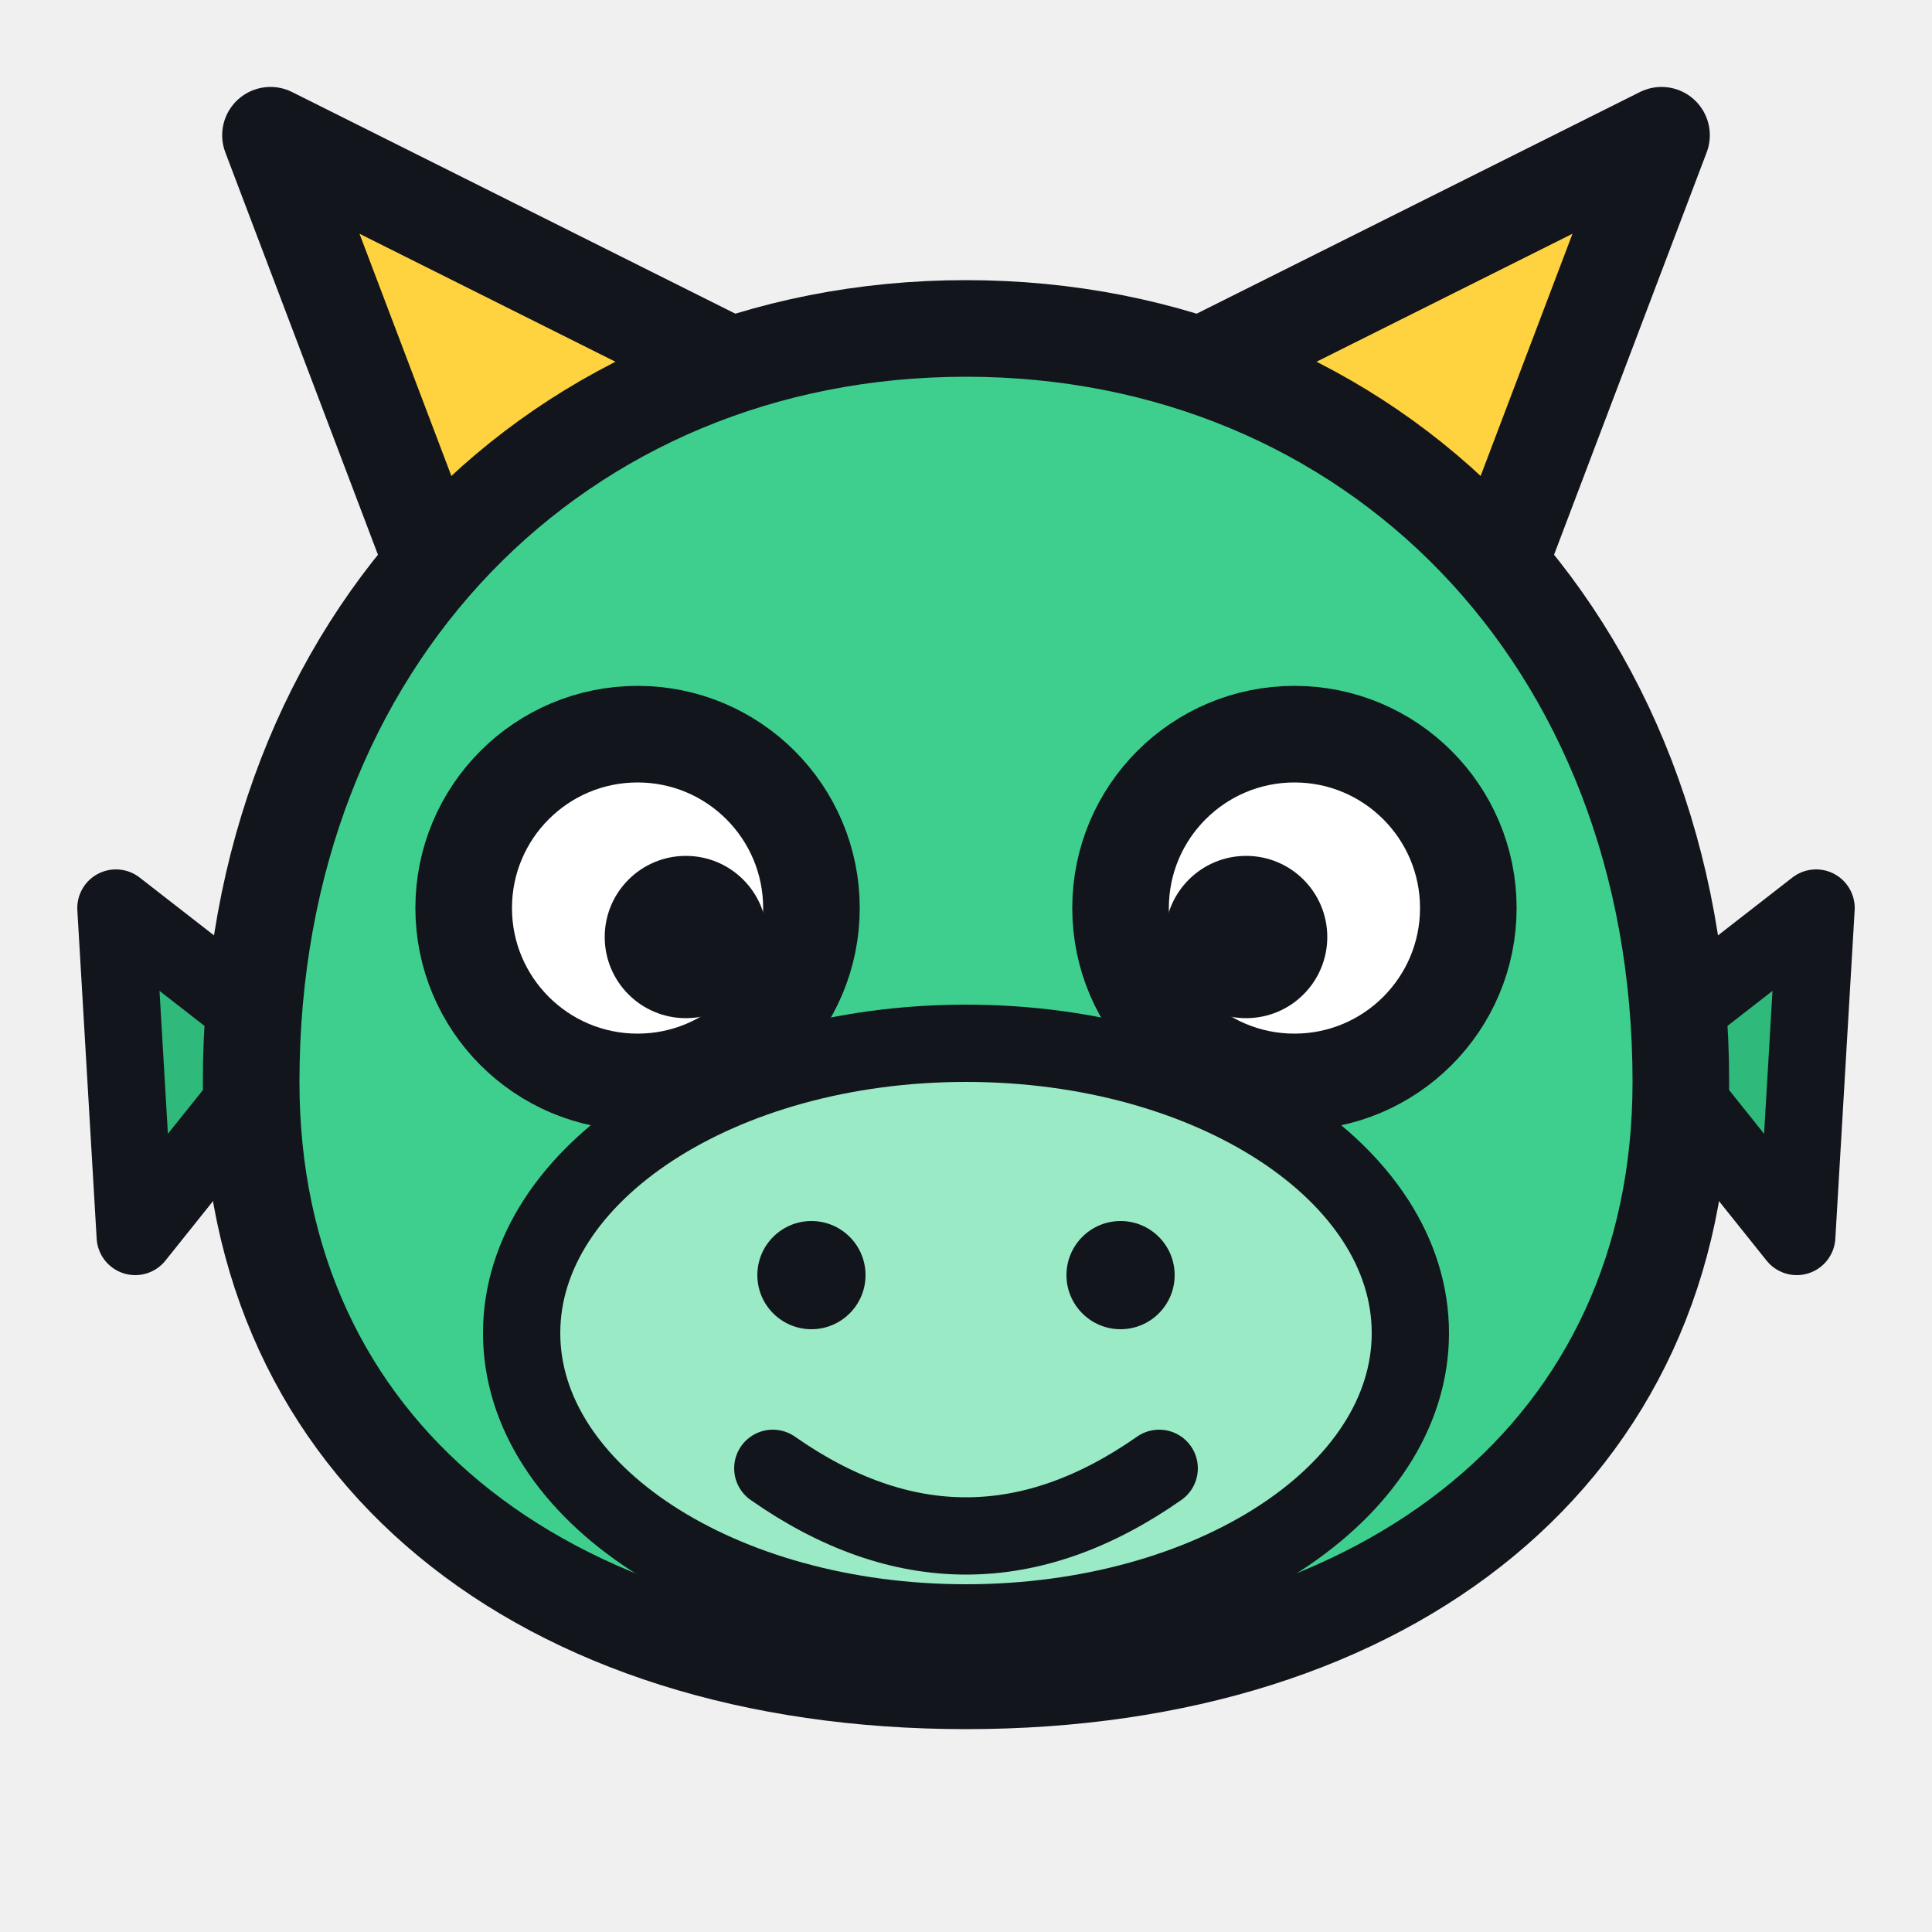
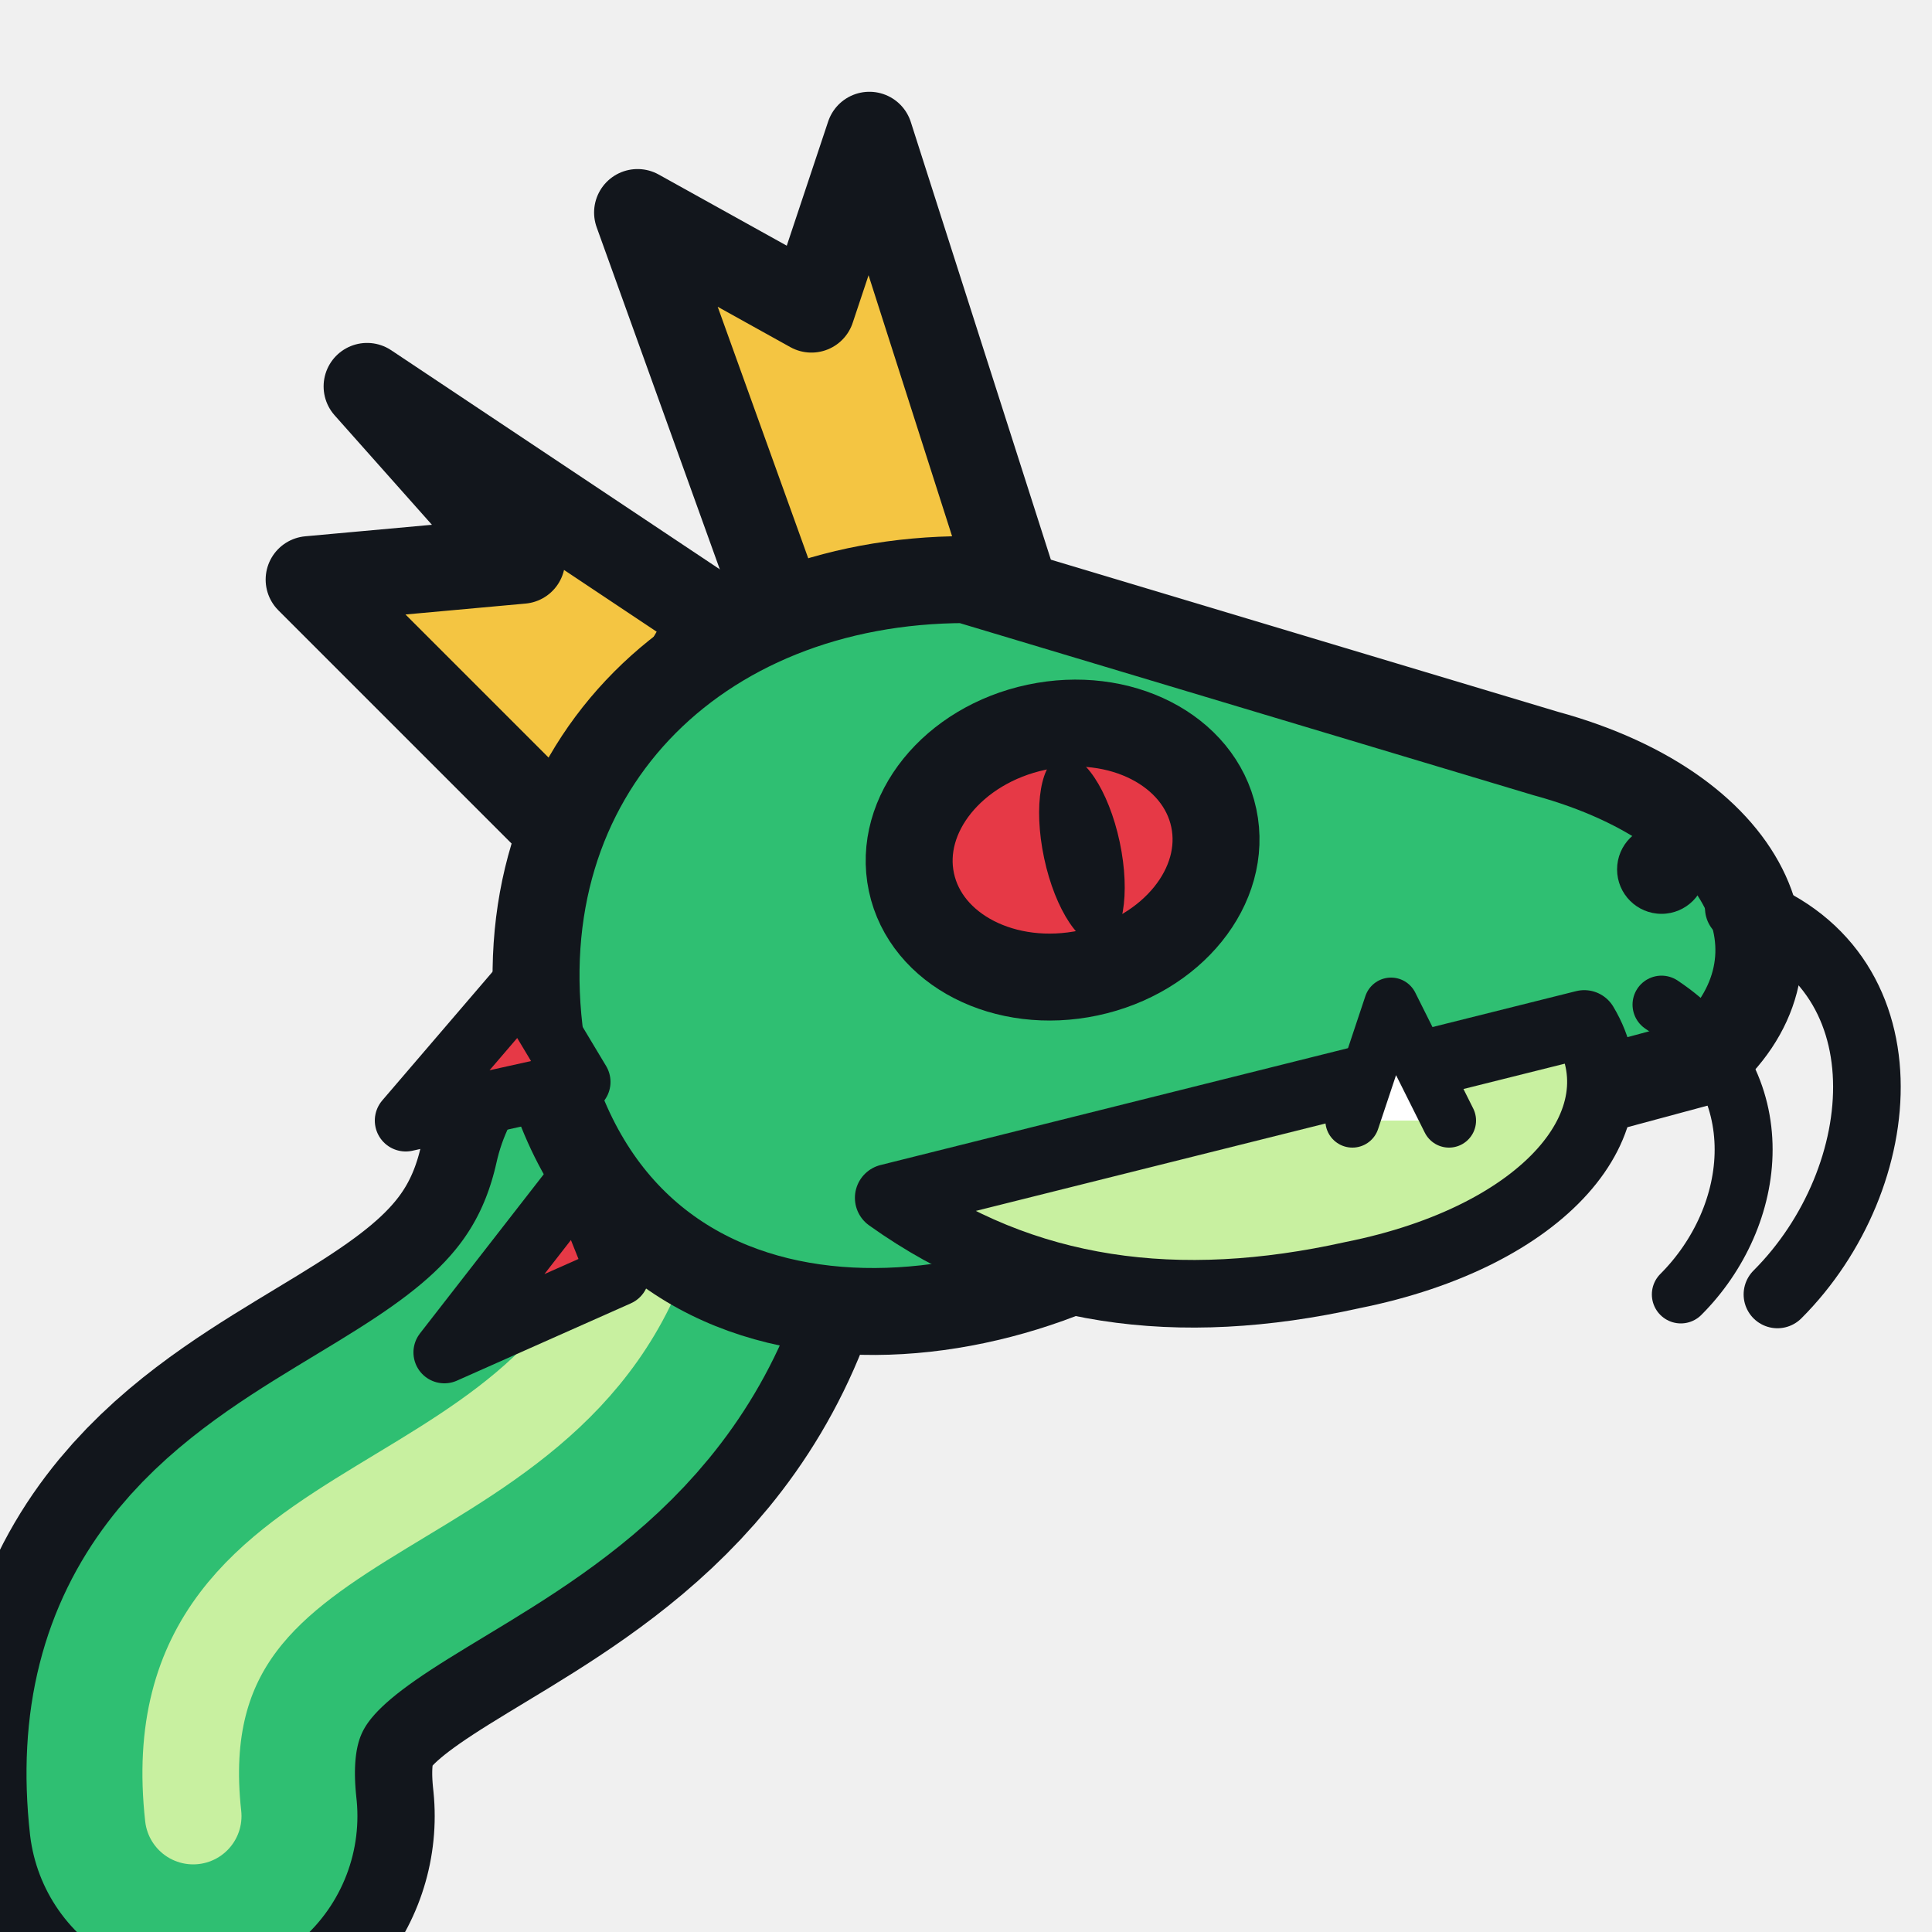
- <svg xmlns="http://www.w3.org/2000/svg" viewBox="0 0 100 100" fill="none" stroke="#12161c" stroke-width="5" stroke-linejoin="round" stroke-linecap="round">
-   <path d="M25 36L14 7l26 13z" fill="#ffd23f" />
-   <path d="M75 36L86 7 60 20z" fill="#ffd23f" />
-   <path d="M15 54l-9-7 1 17z" fill="#2fb97a" stroke-width="4" />
-   <path d="M85 54l9-7-1 17z" fill="#2fb97a" stroke-width="4" />
-   <path d="M13 56c0-23 16-39 37-39s37 16 37 39c0 19-15 31-37 31S13 75 13 56z" fill="#3ecf8e" />
-   <ellipse cx="50" cy="69" rx="23" ry="15" fill="#9aeac5" stroke-width="4" />
-   <circle cx="42" cy="66" r="2.8" fill="#12161c" stroke="none" />
-   <circle cx="58" cy="66" r="2.8" fill="#12161c" stroke="none" />
-   <path d="M40 76q10 7 20 0" stroke-width="4" />
-   <circle cx="33" cy="47" r="9" fill="#ffffff" />
-   <circle cx="67" cy="47" r="9" fill="#ffffff" />
-   <circle cx="35.5" cy="48.5" r="4.2" fill="#12161c" stroke="none" />
-   <circle cx="64.5" cy="48.5" r="4.2" fill="#12161c" stroke="none" />
+ <svg xmlns="http://www.w3.org/2000/svg" viewBox="0 0 100 100" fill="none" stroke="#12161c" stroke-width="4.5" stroke-linejoin="round" stroke-linecap="round">
+   <path d="M10 94C8 76 30 80 34 62" stroke-width="25" />
+   <path d="M10 94C8 76 30 80 34 62" stroke="#2fbf72" stroke-width="17" />
+   <path d="M10 94C8 76 30 80 34 62" stroke="#c8f0a0" stroke-width="5" />
+   <path d="M42 36L33 11l9 5 3-9 8 25z" fill="#f4c542" />
+   <path d="M30 44L16 30l11-1-8-9 18 12z" fill="#f4c542" />
+   <path d="M28 54c-2-14 8-24 22-24l30 9c11 3 14 11 8 16l-26 7c-10 8-30 10-34-8z" fill="#2fbf72" />
+   <path d="M46 62l36-9c3 5-2 11-12 13-9 2-17 1-24-4z" fill="#c8f0a0" stroke-width="3.5" />
+   <path d="M90 47c9 3 8 14 2 20" stroke-width="3.5" />
+   <path d="M86 52c6 4 5 11 1 15" stroke-width="3" />
+   <circle cx="86" cy="45" r="2.3" fill="#12161c" stroke="none" />
+   <path d="M70 58l2-6 3 6" fill="#ffffff" stroke-width="2.8" />
+   <ellipse cx="55" cy="44" rx="8" ry="6.5" fill="#e63946" transform="rotate(-12 55 44)" />
+   <ellipse cx="56" cy="44" rx="2" ry="5" fill="#12161c" stroke="none" transform="rotate(-12 56 44)" />
+   <path d="M30 56l-9 2 6-7zM32 66l-9 4 7-9z" fill="#e63946" stroke-width="3.2" />
</svg>
